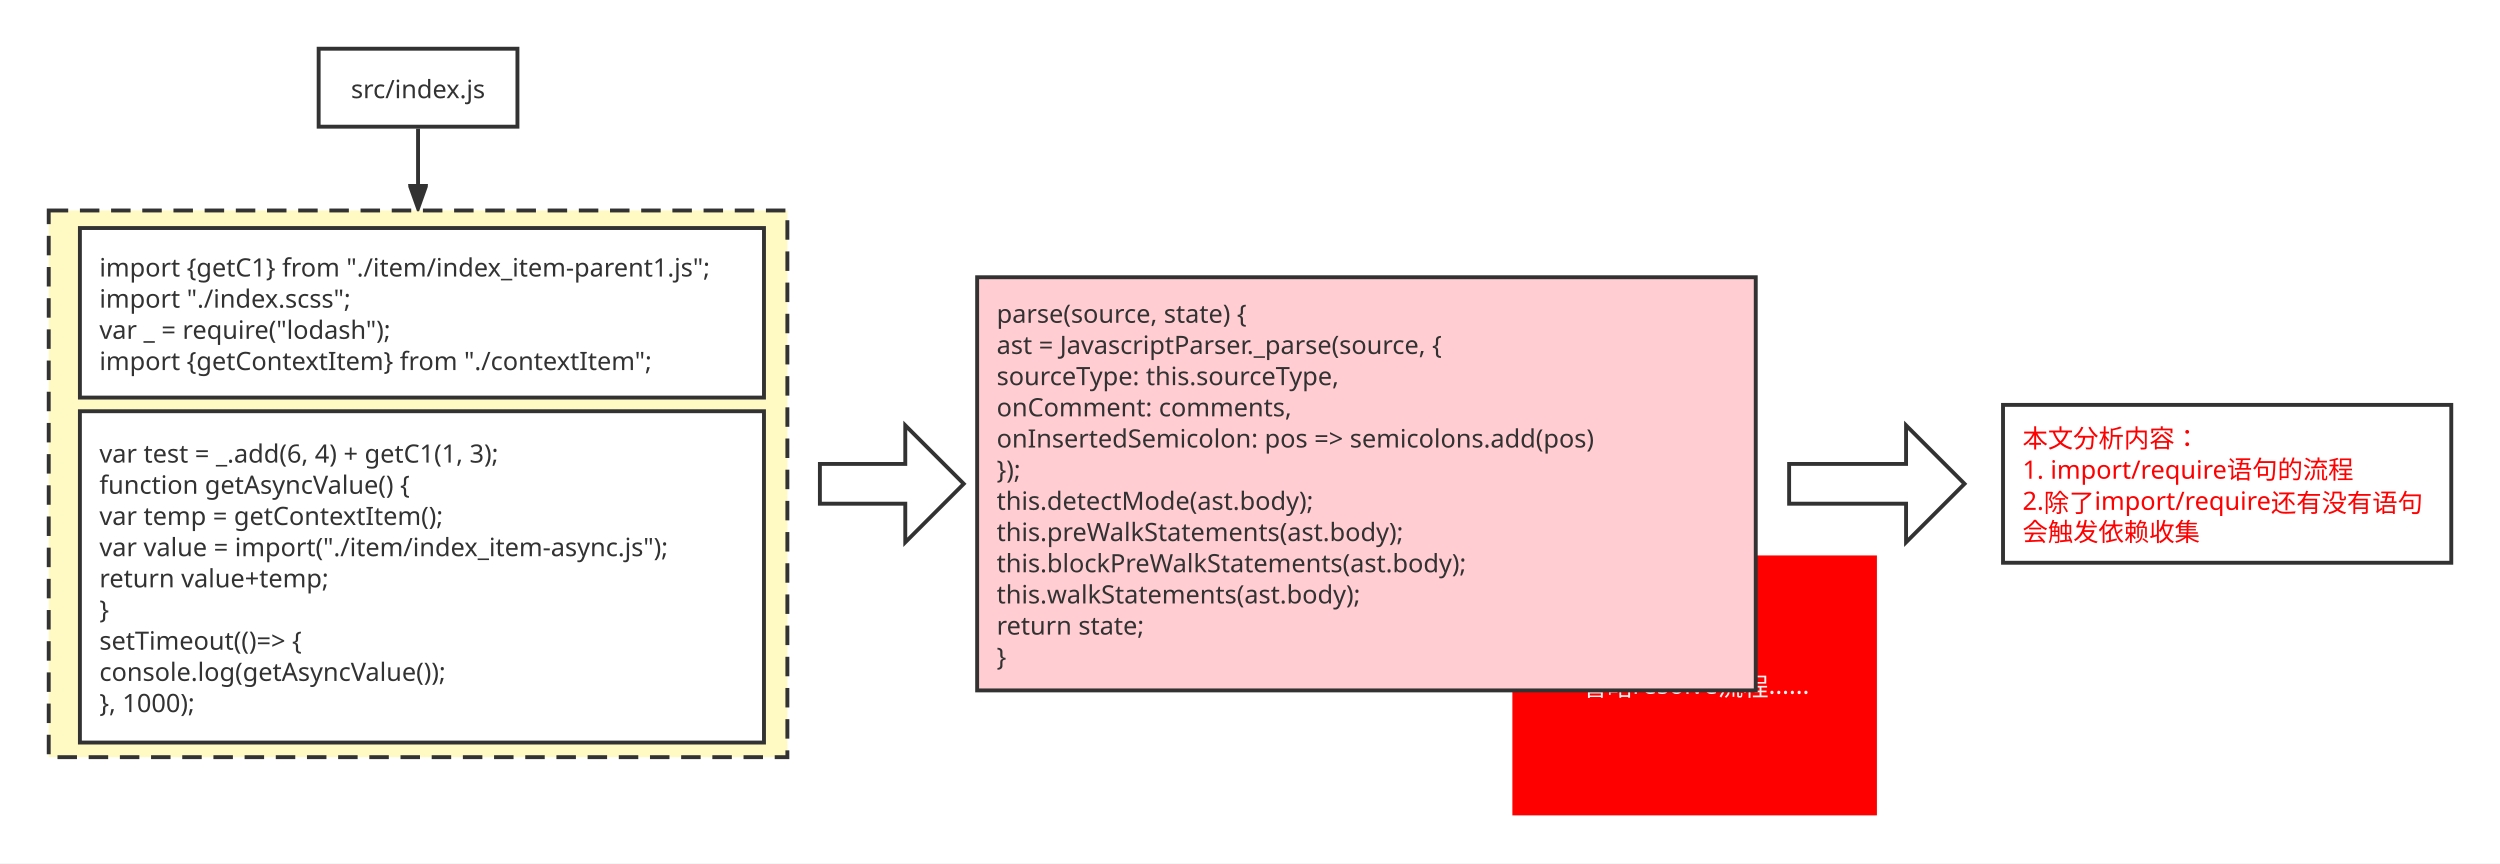
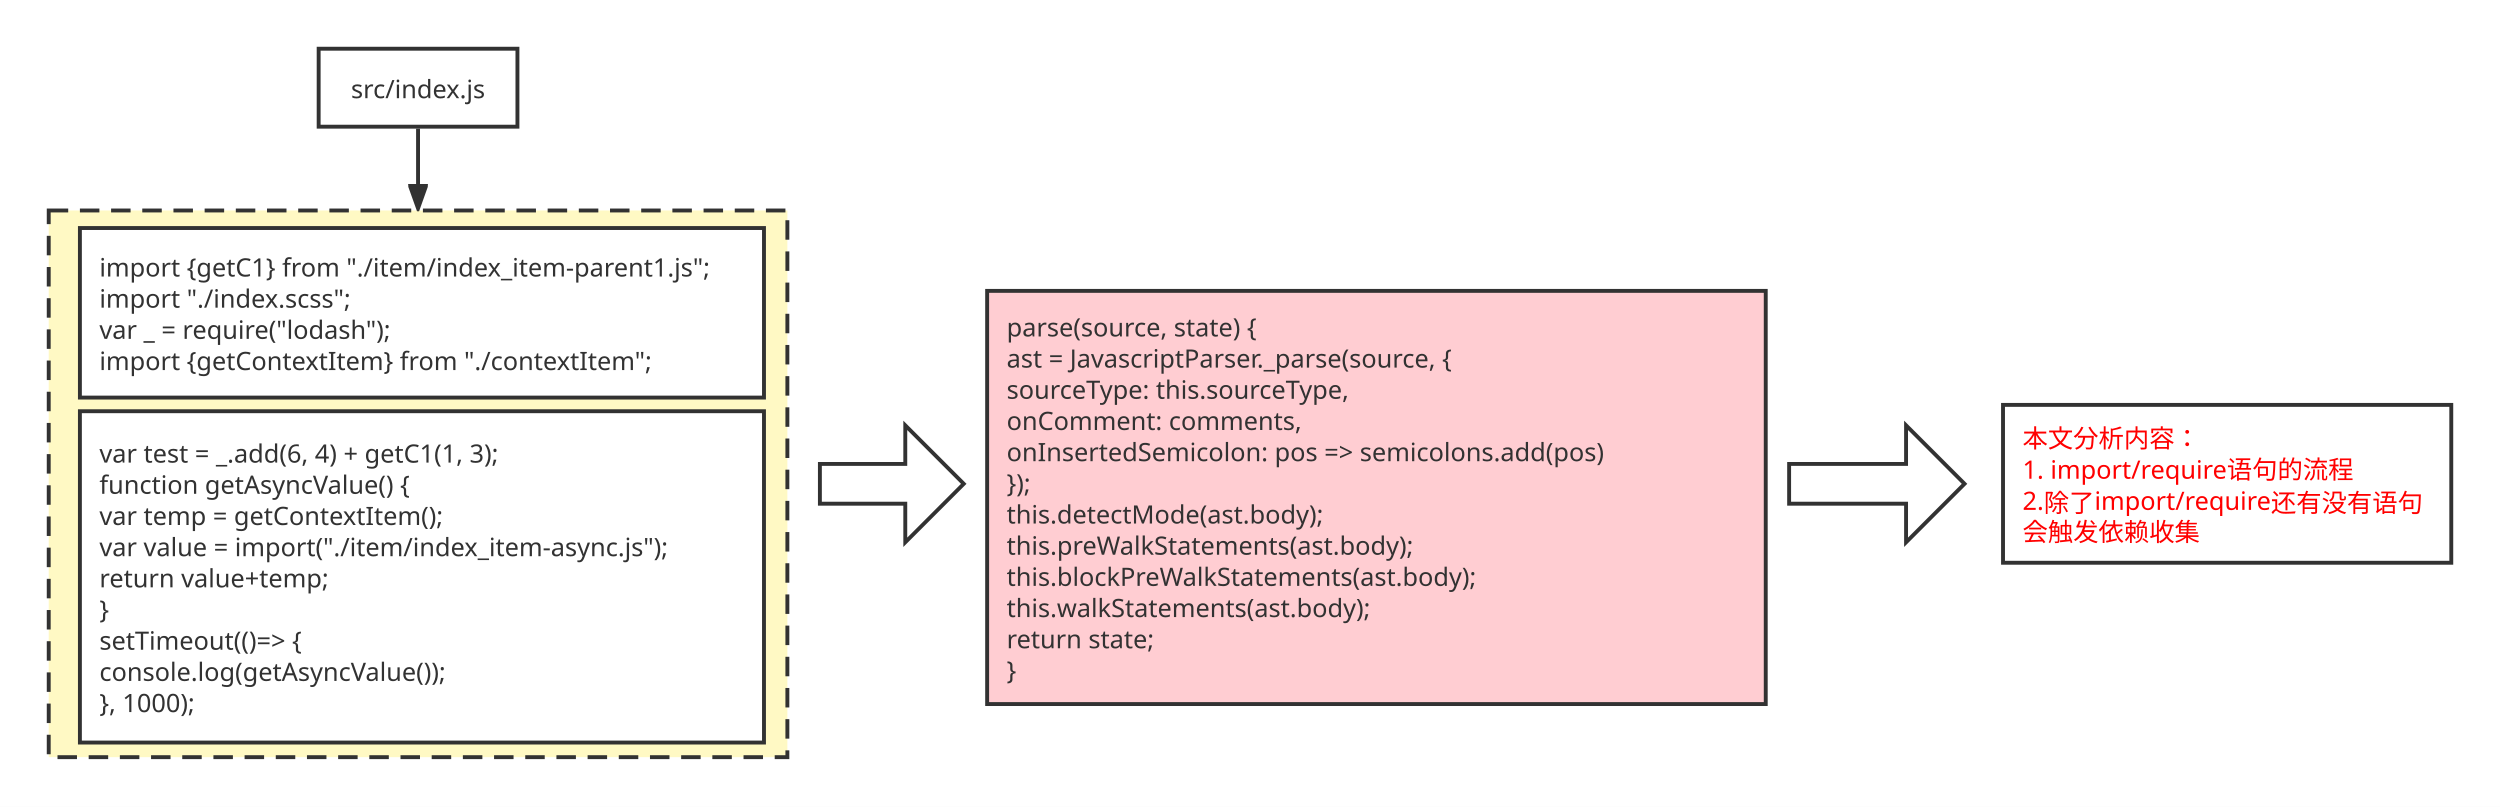
- <svg xmlns="http://www.w3.org/2000/svg" id="SvgjsSvg1112" version="1.1" width="1282.75" height="443">
-   <defs id="SvgjsDefs1113">
-     <marker id="SvgjsMarker1169" markerWidth="14" markerHeight="10" refX="10" refY="5" viewBox="0 0 14 10" orient="auto" markerUnits="userSpaceOnUse" stroke-dasharray="0,0">
-       <path id="SvgjsPath1170" d="M0 0L14 5L0 10L0 0 " fill="#323232" stroke="#323232" stroke-width="1" />
+ <svg xmlns="http://www.w3.org/2000/svg" id="SvgjsSvg1000" version="1.1" width="1282.75" height="414">
+   <defs id="SvgjsDefs1001">
+     <marker id="SvgjsMarker1056" markerWidth="14" markerHeight="10" refX="10" refY="5" viewBox="0 0 14 10" orient="auto" markerUnits="userSpaceOnUse" stroke-dasharray="0,0">
+       <path id="SvgjsPath1057" d="M0 0L14 5L0 10L0 0 " fill="#323232" stroke="#323232" stroke-width="1" />
    </marker>
  </defs>
  <g id="svgbackgroundid">
    <defs />
-     <rect id="SvgjsRect1115" width="1282.75" height="443" fill="#ffffff" />
+     <rect id="SvgjsRect1008" width="1282.75" height="414" fill="#ffffff" />
  </g>
-   <g id="SvgjsG1117" transform="translate(25,108)">
-     <path id="SvgjsPath1118" d="M0 0L379 0L379 280.5L0 280.5Z " stroke-dasharray="10,6" stroke="rgba(50,50,50,1)" stroke-width="2" fill-opacity="1" fill="#fff9c4" />
-     <g id="SvgjsG1119">
-       <text id="SvgjsText1120" font-family="微软雅黑" text-anchor="middle" font-size="13px" width="359px" fill="#323232" font-weight="400" align="middle" lineHeight="125%" font-style="" opacity="1" y="129.625" transform="rotate(0)" />
+   <g id="SvgjsG1010" transform="translate(25,108)">
+     <path id="SvgjsPath1011" d="M0 0L379 0L379 280.5L0 280.5Z " stroke-dasharray="10,6" stroke="rgba(50,50,50,1)" stroke-width="2" fill-opacity="1" fill="#fff9c4" />
+     <g id="SvgjsG1012">
+       <text id="SvgjsText1013" font-family="微软雅黑" text-anchor="middle" font-size="13px" width="359px" fill="#323232" font-weight="400" align="middle" lineHeight="125%" font-style="" opacity="1" y="129.625" transform="rotate(0)" />
    </g>
  </g>
-   <g id="SvgjsG1121" transform="translate(776,285)">
-     <path id="SvgjsPath1122" d="M0 0L187.045 0L187.045 133.371L0 133.371Z " stroke="none" fill-opacity="1" fill="#ff0000" />
-     <g id="SvgjsG1123">
-       <text id="SvgjsText1124" font-family="微软雅黑" text-anchor="middle" font-size="13px" width="168px" fill="#f5f5f5" font-weight="400" align="middle" lineHeight="125%" font-style="" opacity="1" y="56.061" transform="rotate(0)">
-         <tspan id="SvgjsTspan1125" dy="16" x="94">
-           <tspan id="SvgjsTspan1126" style="text-decoration:;">省略resolve流程......</tspan>
+   <g id="SvgjsG1014" transform="translate(41,117)">
+     <path id="SvgjsPath1015" d="M0 0L351 0L351 87L0 87Z " stroke="rgba(50,50,50,1)" stroke-width="2" fill-opacity="1" fill="#ffffff" />
+     <g id="SvgjsG1016">
+       <text id="SvgjsText1017" font-family="微软雅黑" text-anchor="start" font-size="13px" width="331px" fill="#323232" font-weight="400" align="middle" lineHeight="125%" font-style="" opacity="1" y="8.875" transform="rotate(0)">
+         <tspan id="SvgjsTspan1018" dy="16" x="10">
+           <tspan id="SvgjsTspan1019" style="text-decoration:;">import {getC1} from "./item/index_item-parent1.js";</tspan>
+         </tspan>
+         <tspan id="SvgjsTspan1020" dy="16" x="10">
+           <tspan id="SvgjsTspan1021" style="text-decoration:;">import "./index.scss";</tspan>
+         </tspan>
+         <tspan id="SvgjsTspan1022" dy="16" x="10">
+           <tspan id="SvgjsTspan1023" style="text-decoration:;">var _ = require("lodash");</tspan>
+         </tspan>
+         <tspan id="SvgjsTspan1024" dy="16" x="10">
+           <tspan id="SvgjsTspan1025" style="text-decoration:;">import {getContextItem} from "./contextItem";</tspan>
        </tspan>
      </text>
    </g>
  </g>
-   <g id="SvgjsG1127" transform="translate(41,117)">
-     <path id="SvgjsPath1128" d="M0 0L351 0L351 87L0 87Z " stroke="rgba(50,50,50,1)" stroke-width="2" fill-opacity="1" fill="#ffffff" />
-     <g id="SvgjsG1129">
-       <text id="SvgjsText1130" font-family="微软雅黑" text-anchor="start" font-size="13px" width="331px" fill="#323232" font-weight="400" align="middle" lineHeight="125%" font-style="" opacity="1" y="8.875" transform="rotate(0)">
-         <tspan id="SvgjsTspan1131" dy="16" x="10">
-           <tspan id="SvgjsTspan1132" style="text-decoration:;">import {getC1} from "./item/index_item-parent1.js";</tspan>
+   <g id="SvgjsG1026" transform="translate(41,211)">
+     <path id="SvgjsPath1027" d="M0 0L351 0L351 170L0 170Z " stroke="rgba(50,50,50,1)" stroke-width="2" fill-opacity="1" fill="#ffffff" />
+     <g id="SvgjsG1028">
+       <text id="SvgjsText1029" font-family="微软雅黑" text-anchor="start" font-size="13px" width="331px" fill="#323232" font-weight="400" align="middle" lineHeight="125%" font-style="" opacity="1" y="10.375" transform="rotate(0)">
+         <tspan id="SvgjsTspan1030" dy="16" x="10">
+           <tspan id="SvgjsTspan1031" style="text-decoration:;">var test = _.add(6, 4) + getC1(1, 3);</tspan>
        </tspan>
-         <tspan id="SvgjsTspan1133" dy="16" x="10">
-           <tspan id="SvgjsTspan1134" style="text-decoration:;">import "./index.scss";</tspan>
+         <tspan id="SvgjsTspan1032" dy="16" x="10">
+           <tspan id="SvgjsTspan1033" style="text-decoration:;">function getAsyncValue() {</tspan>
        </tspan>
-         <tspan id="SvgjsTspan1135" dy="16" x="10">
-           <tspan id="SvgjsTspan1136" style="text-decoration:;">var _ = require("lodash");</tspan>
+         <tspan id="SvgjsTspan1034" dy="16" x="10">
+           <tspan id="SvgjsTspan1035" style="text-decoration:;">    var temp = getContextItem();</tspan>
        </tspan>
-         <tspan id="SvgjsTspan1137" dy="16" x="10">
-           <tspan id="SvgjsTspan1138" style="text-decoration:;">import {getContextItem} from "./contextItem";</tspan>
+         <tspan id="SvgjsTspan1036" dy="16" x="10">
+           <tspan id="SvgjsTspan1037" style="text-decoration:;">    var value = import("./item/index_item-async.js");</tspan>
+         </tspan>
+         <tspan id="SvgjsTspan1038" dy="16" x="10">
+           <tspan id="SvgjsTspan1039" style="text-decoration:;">    return value+temp;</tspan>
+         </tspan>
+         <tspan id="SvgjsTspan1040" dy="16" x="10">
+           <tspan id="SvgjsTspan1041" style="text-decoration:;">}</tspan>
+         </tspan>
+         <tspan id="SvgjsTspan1042" dy="16" x="10">
+           <tspan id="SvgjsTspan1043" style="text-decoration:;">setTimeout(()=&gt; {</tspan>
+         </tspan>
+         <tspan id="SvgjsTspan1044" dy="16" x="10">
+           <tspan id="SvgjsTspan1045" style="text-decoration:;">    console.log(getAsyncValue());</tspan>
+         </tspan>
+         <tspan id="SvgjsTspan1046" dy="16" x="10">
+           <tspan id="SvgjsTspan1047" style="text-decoration:;">}, 1000);</tspan>
        </tspan>
      </text>
    </g>
  </g>
-   <g id="SvgjsG1139" transform="translate(41,211)">
-     <path id="SvgjsPath1140" d="M0 0L351 0L351 170L0 170Z " stroke="rgba(50,50,50,1)" stroke-width="2" fill-opacity="1" fill="#ffffff" />
-     <g id="SvgjsG1141">
-       <text id="SvgjsText1142" font-family="微软雅黑" text-anchor="start" font-size="13px" width="331px" fill="#323232" font-weight="400" align="middle" lineHeight="125%" font-style="" opacity="1" y="10.375" transform="rotate(0)">
-         <tspan id="SvgjsTspan1143" dy="16" x="10">
-           <tspan id="SvgjsTspan1144" style="text-decoration:;">var test = _.add(6, 4) + getC1(1, 3);</tspan>
-         </tspan>
-         <tspan id="SvgjsTspan1145" dy="16" x="10">
-           <tspan id="SvgjsTspan1146" style="text-decoration:;">function getAsyncValue() {</tspan>
-         </tspan>
-         <tspan id="SvgjsTspan1147" dy="16" x="10">
-           <tspan id="SvgjsTspan1148" style="text-decoration:;">    var temp = getContextItem();</tspan>
-         </tspan>
-         <tspan id="SvgjsTspan1149" dy="16" x="10">
-           <tspan id="SvgjsTspan1150" style="text-decoration:;">    var value = import("./item/index_item-async.js");</tspan>
-         </tspan>
-         <tspan id="SvgjsTspan1151" dy="16" x="10">
-           <tspan id="SvgjsTspan1152" style="text-decoration:;">    return value+temp;</tspan>
-         </tspan>
-         <tspan id="SvgjsTspan1153" dy="16" x="10">
-           <tspan id="SvgjsTspan1154" style="text-decoration:;">}</tspan>
-         </tspan>
-         <tspan id="SvgjsTspan1155" dy="16" x="10">
-           <tspan id="SvgjsTspan1156" style="text-decoration:;">setTimeout(()=&gt; {</tspan>
-         </tspan>
-         <tspan id="SvgjsTspan1157" dy="16" x="10">
-           <tspan id="SvgjsTspan1158" style="text-decoration:;">    console.log(getAsyncValue());</tspan>
-         </tspan>
-         <tspan id="SvgjsTspan1159" dy="16" x="10">
-           <tspan id="SvgjsTspan1160" style="text-decoration:;">}, 1000);</tspan>
+   <g id="SvgjsG1048" transform="translate(163.5,25)">
+     <path id="SvgjsPath1049" d="M0 0L102 0L102 40L0 40Z " stroke="rgba(50,50,50,1)" stroke-width="2" fill-opacity="1" fill="#ffffff" />
+     <g id="SvgjsG1050">
+       <text id="SvgjsText1051" font-family="微软雅黑" text-anchor="middle" font-size="13px" width="82px" fill="#323232" font-weight="400" align="middle" lineHeight="125%" font-style="" opacity="1" y="9.375" transform="rotate(0)">
+         <tspan id="SvgjsTspan1052" dy="16" x="51">
+           <tspan id="SvgjsTspan1053" style="text-decoration:;">src/index.js</tspan>
        </tspan>
      </text>
    </g>
  </g>
-   <g id="SvgjsG1161" transform="translate(163.5,25)">
-     <path id="SvgjsPath1162" d="M0 0L102 0L102 40L0 40Z " stroke="rgba(50,50,50,1)" stroke-width="2" fill-opacity="1" fill="#ffffff" />
-     <g id="SvgjsG1163">
-       <text id="SvgjsText1164" font-family="微软雅黑" text-anchor="middle" font-size="13px" width="82px" fill="#323232" font-weight="400" align="middle" lineHeight="125%" font-style="" opacity="1" y="9.375" transform="rotate(0)">
-         <tspan id="SvgjsTspan1165" dy="16" x="51">
-           <tspan id="SvgjsTspan1166" style="text-decoration:;">src/index.js</tspan>
+   <g id="SvgjsG1054">
+     <path id="SvgjsPath1055" d="M214.5 66L214.5 86.5L214.5 86.5L214.5 104.4 " stroke="#323232" stroke-width="2" fill="none" marker-end="url(#SvgjsMarker1056)" />
+   </g>
+   <g id="SvgjsG1058" transform="translate(420.6875,218.25)">
+     <path id="SvgjsPath1059" d="M0 19.8L43.812 19.8L43.812 0L73.812 30L43.812 60L43.812 40.2L0 40.2L0 19.8Z " stroke="rgba(50,50,50,1)" stroke-width="2" fill-opacity="1" fill="#ffffff" />
+     <g id="SvgjsG1060">
+       <text id="SvgjsText1061" font-family="微软雅黑" text-anchor="middle" font-size="13px" width="74px" fill="#323232" font-weight="400" align="middle" lineHeight="125%" font-style="" opacity="1" y="19.375" transform="rotate(0)" />
+     </g>
+   </g>
+   <g id="SvgjsG1062" transform="translate(506.5,149.25)">
+     <path id="SvgjsPath1063" d="M0 0L399.5 0L399.5 212L0 212Z " stroke="rgba(50,50,50,1)" stroke-width="2" fill-opacity="1" fill="#ffcdd2" />
+     <g id="SvgjsG1064">
+       <text id="SvgjsText1065" font-family="微软雅黑" text-anchor="start" font-size="13px" width="380px" fill="#323232" font-weight="400" align="middle" lineHeight="125%" font-style="" opacity="1" y="7.375" transform="rotate(0)">
+         <tspan id="SvgjsTspan1066" dy="16" x="10">
+           <tspan id="SvgjsTspan1067" style="text-decoration:;">    parse(source, state) {</tspan>
+         </tspan>
+         <tspan id="SvgjsTspan1068" dy="16" x="10">
+           <tspan id="SvgjsTspan1069" style="text-decoration:;">        ast = JavascriptParser._parse(source, {</tspan>
+         </tspan>
+         <tspan id="SvgjsTspan1070" dy="16" x="10">
+           <tspan id="SvgjsTspan1071" style="text-decoration:;">            sourceType: this.sourceType,</tspan>
+         </tspan>
+         <tspan id="SvgjsTspan1072" dy="16" x="10">
+           <tspan id="SvgjsTspan1073" style="text-decoration:;">            onComment: comments,</tspan>
+         </tspan>
+         <tspan id="SvgjsTspan1074" dy="16" x="10">
+           <tspan id="SvgjsTspan1075" style="text-decoration:;">            onInsertedSemicolon: pos =&gt; semicolons.add(pos)</tspan>
+         </tspan>
+         <tspan id="SvgjsTspan1076" dy="16" x="10">
+           <tspan id="SvgjsTspan1077" style="text-decoration:;">        });</tspan>
+         </tspan>
+         <tspan id="SvgjsTspan1078" dy="16" x="10">
+           <tspan id="SvgjsTspan1079" style="text-decoration:;">        this.detectMode(ast.body);</tspan>
+         </tspan>
+         <tspan id="SvgjsTspan1080" dy="16" x="10">
+           <tspan id="SvgjsTspan1081" style="text-decoration:;">        this.preWalkStatements(ast.body);       </tspan>
+         </tspan>
+         <tspan id="SvgjsTspan1082" dy="16" x="10">
+           <tspan id="SvgjsTspan1083" style="text-decoration:;">        this.blockPreWalkStatements(ast.body);</tspan>
+         </tspan>
+         <tspan id="SvgjsTspan1084" dy="16" x="10">
+           <tspan id="SvgjsTspan1085" style="text-decoration:;">        this.walkStatements(ast.body);</tspan>
+         </tspan>
+         <tspan id="SvgjsTspan1086" dy="16" x="10">
+           <tspan id="SvgjsTspan1087" style="text-decoration:;">        return state;</tspan>
+         </tspan>
+         <tspan id="SvgjsTspan1088" dy="16" x="10">
+           <tspan id="SvgjsTspan1089" style="text-decoration:;">    }</tspan>
        </tspan>
      </text>
    </g>
  </g>
-   <g id="SvgjsG1167">
-     <path id="SvgjsPath1168" d="M214.5 66L214.5 86.5L214.5 86.5L214.5 104.4 " stroke="#323232" stroke-width="2" fill="none" marker-end="url(#SvgjsMarker1169)" />
-   </g>
-   <g id="SvgjsG1171" transform="translate(420.6875,218.25)">
-     <path id="SvgjsPath1172" d="M0 19.8L43.812 19.8L43.812 0L73.812 30L43.812 60L43.812 40.2L0 40.2L0 19.8Z " stroke="rgba(50,50,50,1)" stroke-width="2" fill-opacity="1" fill="#ffffff" />
-     <g id="SvgjsG1173">
-       <text id="SvgjsText1174" font-family="微软雅黑" text-anchor="middle" font-size="13px" width="74px" fill="#323232" font-weight="400" align="middle" lineHeight="125%" font-style="" opacity="1" y="19.375" transform="rotate(0)" />
-     </g>
-   </g>
-   <g id="SvgjsG1175" transform="translate(501.375,142.25)">
-     <path id="SvgjsPath1176" d="M0 0L399.5 0L399.5 212L0 212Z " stroke="rgba(50,50,50,1)" stroke-width="2" fill-opacity="1" fill="#ffcdd2" />
-     <g id="SvgjsG1177">
-       <text id="SvgjsText1178" font-family="微软雅黑" text-anchor="start" font-size="13px" width="380px" fill="#323232" font-weight="400" align="middle" lineHeight="125%" font-style="" opacity="1" y="7.375" transform="rotate(0)">
-         <tspan id="SvgjsTspan1179" dy="16" x="10">
-           <tspan id="SvgjsTspan1180" style="text-decoration:;">    parse(source, state) {</tspan>
+   <g id="SvgjsG1090" transform="translate(1027.75,207.75)">
+     <path id="SvgjsPath1091" d="M0 0L230 0L230 81L0 81Z " stroke="rgba(50,50,50,1)" stroke-width="2" fill-opacity="1" fill="#ffffff" />
+     <g id="SvgjsG1092">
+       <text id="SvgjsText1093" font-family="微软雅黑" text-anchor="start" font-size="13px" width="210px" fill="#ff0000" font-weight="400" align="middle" lineHeight="125%" font-style="" opacity="1" y="5.875" transform="rotate(0)">
+         <tspan id="SvgjsTspan1094" dy="16" x="10">
+           <tspan id="SvgjsTspan1095" style="text-decoration:;">本文分析内容：</tspan>
        </tspan>
-         <tspan id="SvgjsTspan1181" dy="16" x="10">
-           <tspan id="SvgjsTspan1182" style="text-decoration:;">        ast = JavascriptParser._parse(source, {</tspan>
+         <tspan id="SvgjsTspan1096" dy="16" x="10">
+           <tspan id="SvgjsTspan1097" style="text-decoration:;">1. import/require语句的流程</tspan>
        </tspan>
-         <tspan id="SvgjsTspan1183" dy="16" x="10">
-           <tspan id="SvgjsTspan1184" style="text-decoration:;">            sourceType: this.sourceType,</tspan>
+         <tspan id="SvgjsTspan1098" dy="16" x="10">
+           <tspan id="SvgjsTspan1099" style="text-decoration:;">2.除了import/require还有没有语句</tspan>
        </tspan>
-         <tspan id="SvgjsTspan1185" dy="16" x="10">
-           <tspan id="SvgjsTspan1186" style="text-decoration:;">            onComment: comments,</tspan>
-         </tspan>
-         <tspan id="SvgjsTspan1187" dy="16" x="10">
-           <tspan id="SvgjsTspan1188" style="text-decoration:;">            onInsertedSemicolon: pos =&gt; semicolons.add(pos)</tspan>
-         </tspan>
-         <tspan id="SvgjsTspan1189" dy="16" x="10">
-           <tspan id="SvgjsTspan1190" style="text-decoration:;">        });</tspan>
-         </tspan>
-         <tspan id="SvgjsTspan1191" dy="16" x="10">
-           <tspan id="SvgjsTspan1192" style="text-decoration:;">        this.detectMode(ast.body);</tspan>
-         </tspan>
-         <tspan id="SvgjsTspan1193" dy="16" x="10">
-           <tspan id="SvgjsTspan1194" style="text-decoration:;">        this.preWalkStatements(ast.body);       </tspan>
-         </tspan>
-         <tspan id="SvgjsTspan1195" dy="16" x="10">
-           <tspan id="SvgjsTspan1196" style="text-decoration:;">        this.blockPreWalkStatements(ast.body);</tspan>
-         </tspan>
-         <tspan id="SvgjsTspan1197" dy="16" x="10">
-           <tspan id="SvgjsTspan1198" style="text-decoration:;">        this.walkStatements(ast.body);</tspan>
-         </tspan>
-         <tspan id="SvgjsTspan1199" dy="16" x="10">
-           <tspan id="SvgjsTspan1200" style="text-decoration:;">        return state;</tspan>
-         </tspan>
-         <tspan id="SvgjsTspan1201" dy="16" x="10">
-           <tspan id="SvgjsTspan1202" style="text-decoration:;">    }</tspan>
+         <tspan id="SvgjsTspan1100" dy="16" x="10">
+           <tspan id="SvgjsTspan1101" style="text-decoration:;">会触发依赖收集</tspan>
        </tspan>
      </text>
    </g>
  </g>
-   <g id="SvgjsG1203" transform="translate(1027.75,207.75)">
-     <path id="SvgjsPath1204" d="M0 0L230 0L230 81L0 81Z " stroke="rgba(50,50,50,1)" stroke-width="2" fill-opacity="1" fill="#ffffff" />
-     <g id="SvgjsG1205">
-       <text id="SvgjsText1206" font-family="微软雅黑" text-anchor="start" font-size="13px" width="210px" fill="#ff0000" font-weight="400" align="middle" lineHeight="125%" font-style="" opacity="1" y="5.875" transform="rotate(0)">
-         <tspan id="SvgjsTspan1207" dy="16" x="10">
-           <tspan id="SvgjsTspan1208" style="text-decoration:;">本文分析内容：</tspan>
-         </tspan>
-         <tspan id="SvgjsTspan1209" dy="16" x="10">
-           <tspan id="SvgjsTspan1210" style="text-decoration:;">1. import/require语句的流程</tspan>
-         </tspan>
-         <tspan id="SvgjsTspan1211" dy="16" x="10">
-           <tspan id="SvgjsTspan1212" style="text-decoration:;">2.除了import/require还有没有语句</tspan>
-         </tspan>
-         <tspan id="SvgjsTspan1213" dy="16" x="10">
-           <tspan id="SvgjsTspan1214" style="text-decoration:;">会触发依赖收集</tspan>
-         </tspan>
-       </text>
-     </g>
-   </g>
-   <g id="SvgjsG1215" transform="translate(918,218.25)">
-     <path id="SvgjsPath1216" d="M0 19.8L60 19.8L60 0L90 30L60 60L60 40.2L0 40.2L0 19.8Z " stroke="rgba(50,50,50,1)" stroke-width="2" fill-opacity="1" fill="#ffffff" />
-     <g id="SvgjsG1217">
-       <text id="SvgjsText1218" font-family="微软雅黑" text-anchor="middle" font-size="13px" width="90px" fill="#323232" font-weight="400" align="middle" lineHeight="125%" font-style="" opacity="1" y="19.375" transform="rotate(0)" />
+   <g id="SvgjsG1102" transform="translate(918,218.25)">
+     <path id="SvgjsPath1103" d="M0 19.8L60 19.8L60 0L90 30L60 60L60 40.2L0 40.2L0 19.8Z " stroke="rgba(50,50,50,1)" stroke-width="2" fill-opacity="1" fill="#ffffff" />
+     <g id="SvgjsG1104">
+       <text id="SvgjsText1105" font-family="微软雅黑" text-anchor="middle" font-size="13px" width="90px" fill="#323232" font-weight="400" align="middle" lineHeight="125%" font-style="" opacity="1" y="19.375" transform="rotate(0)" />
    </g>
  </g>
</svg>
